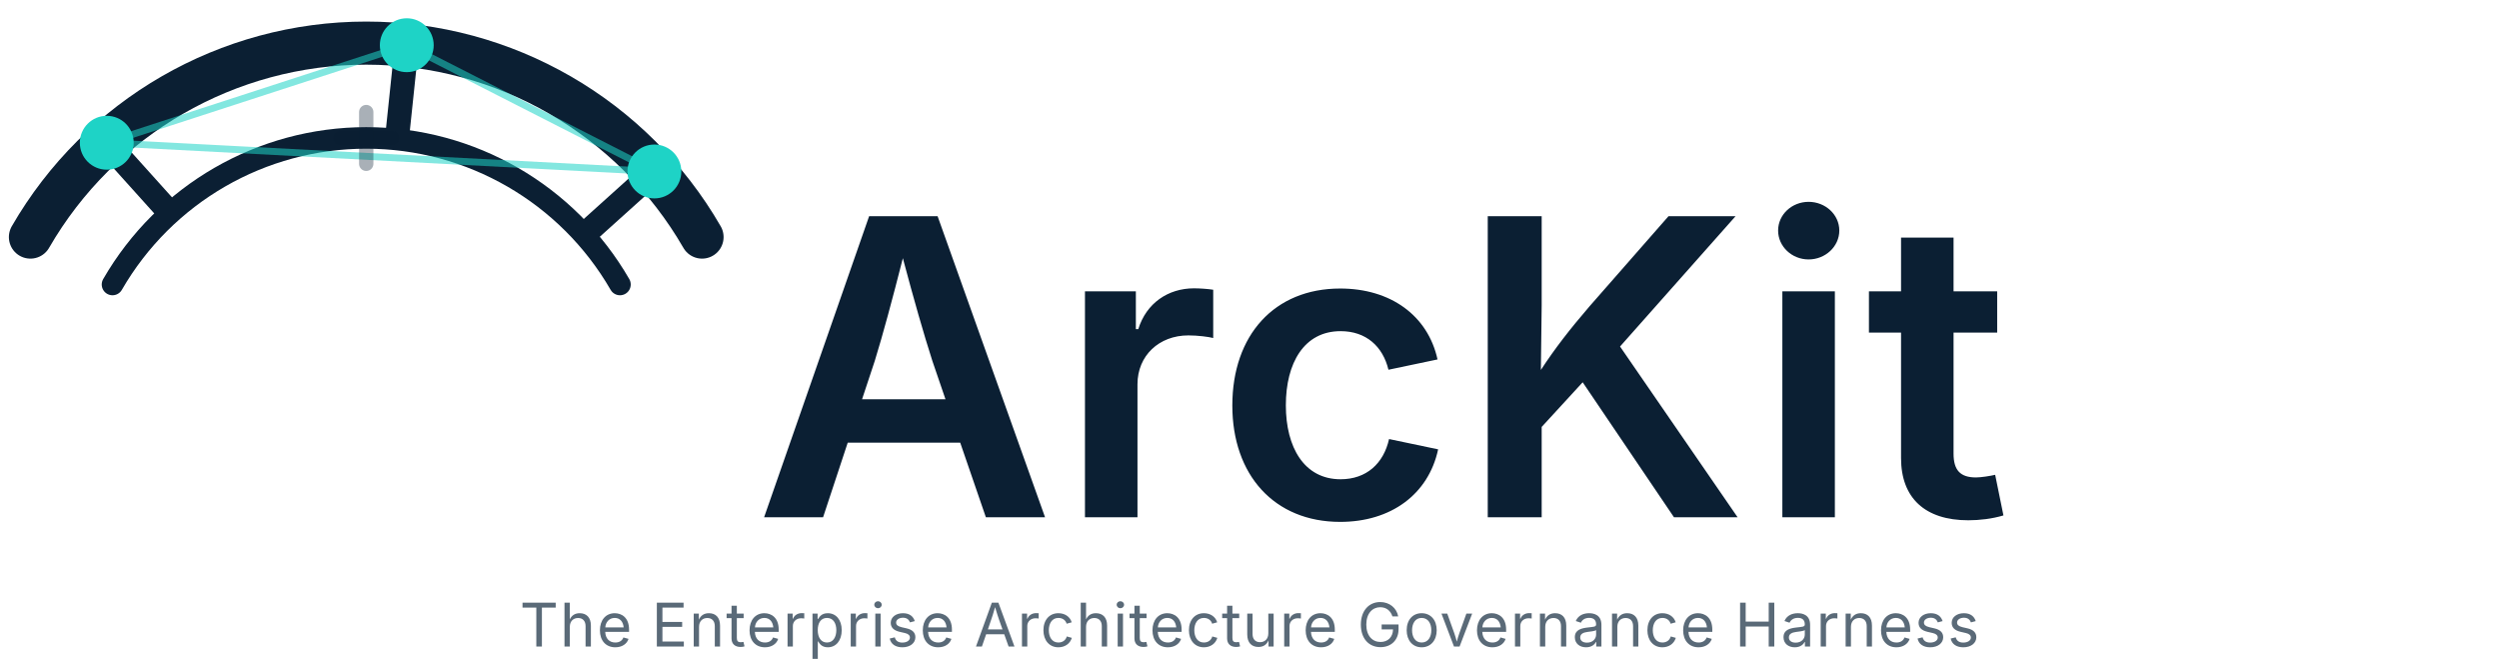
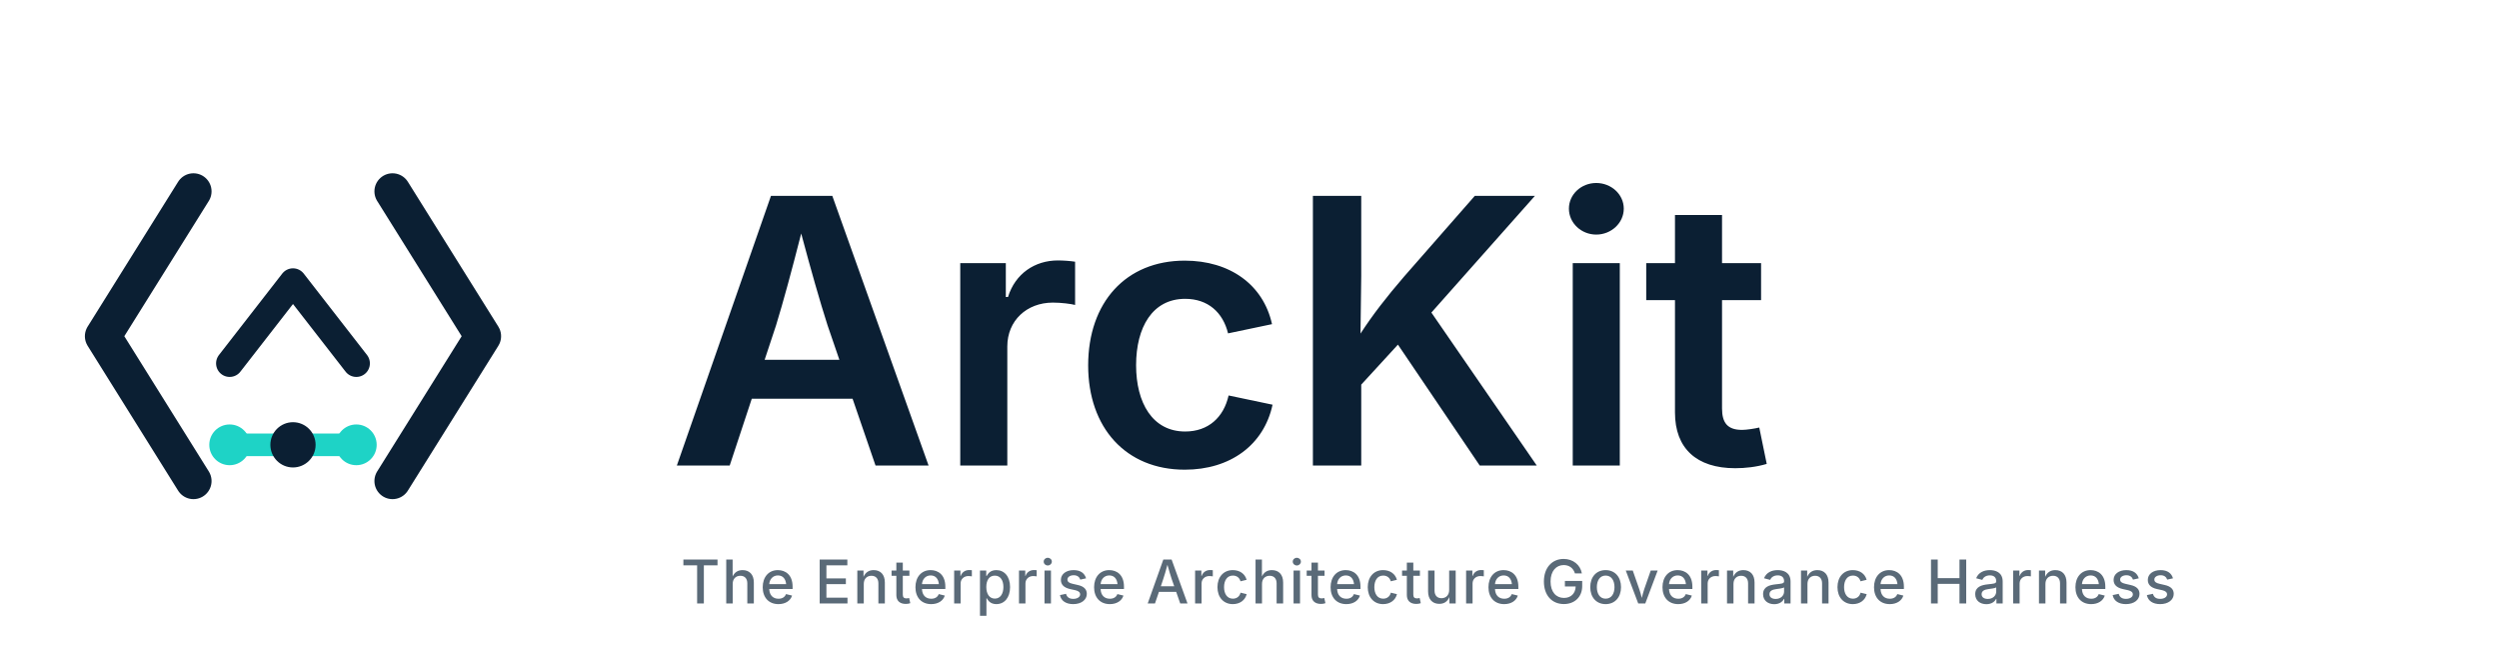
<svg xmlns="http://www.w3.org/2000/svg" width="580" height="155" viewBox="0 0 580 155" role="img" aria-label="ArcKit - The Enterprise Architecture Governance Harness">
-   <g fill="none">
-     <path d="M 7.06,55.00 A 90.00,90.00 0 0 1 162.94,55.00" stroke="#0B1F33" stroke-width="10" stroke-linecap="round" />
-     <path d="M 26.11,66.00 A 68.00,68.00 0 0 1 143.89,66.00" stroke="#0B1F33" stroke-width="5.00" stroke-linecap="round" />
-     <g stroke="#1ED3C6" stroke-width="1.6" stroke-linecap="round" stroke-opacity="0.55">
-       <line x1="24.78" y1="33.12" x2="94.41" y2="10.49" />
-       <line x1="94.41" y1="10.49" x2="151.88" y2="39.78" />
-       <line x1="24.78" y1="33.12" x2="151.88" y2="39.78" />
+   <g transform="translate(5, 15) scale(1.05)">
+     <g fill="none" stroke="#0B1F33" stroke-width="8" stroke-linecap="round" stroke-linejoin="round">
+       <polyline points="38,28 18,60 38,92" />
+       <polyline points="82,28 102,60 82,92" />
    </g>
-     <line x1="38.16" y1="47.98" x2="24.78" y2="33.12" stroke="#0B1F33" stroke-width="5.56" stroke-linecap="round" />
-     <line x1="92.32" y1="30.38" x2="94.41" y2="10.49" stroke="#0B1F33" stroke-width="5.56" stroke-linecap="round" />
-     <line x1="137.02" y1="53.16" x2="151.88" y2="39.78" stroke="#0B1F33" stroke-width="5.56" stroke-linecap="round" />
-     <circle cx="24.78" cy="33.12" r="6.25" fill="#1ED3C6" />
-     <circle cx="94.41" cy="10.49" r="6.25" fill="#1ED3C6" />
-     <circle cx="151.88" cy="39.78" r="6.25" fill="#1ED3C6" />
-     <line x1="79.00" y1="32.00" x2="91.00" y2="32.00" stroke="#0B1F33" stroke-opacity="0.35" stroke-width="3.33" stroke-linecap="round" />
-     <line x1="85.00" y1="26.00" x2="85.00" y2="38.00" stroke="#0B1F33" stroke-opacity="0.35" stroke-width="3.33" stroke-linecap="round" />
+     <polyline points="46,66 60,48 74,66" fill="none" stroke="#0B1F33" stroke-width="6" stroke-linecap="round" stroke-linejoin="round" />
+     <line x1="46" y1="84" x2="74" y2="84" stroke="#1ED3C6" stroke-width="5" stroke-linecap="round" />
+     <circle cx="46" cy="84" r="4.5" fill="#1ED3C6" />
+     <circle cx="74" cy="84" r="4.5" fill="#1ED3C6" />
+     <circle cx="60" cy="84" r="5" fill="#0B1F33" />
  </g>
-   <text x="175" y="120" font-family="Inter, IBM Plex Sans, SF Pro, -apple-system, system-ui, Segoe UI, Roboto, 'Helvetica Neue', Arial, sans-serif" font-size="96" font-weight="600" fill="#0B1F33" letter-spacing="0.5px">ArcKit</text>
-   <text x="290" y="150" font-family="Inter, IBM Plex Sans, SF Pro, -apple-system, system-ui, Segoe UI, Roboto, 'Helvetica Neue', Arial, sans-serif" font-size="14" font-weight="400" fill="#5A6A78" letter-spacing="0.3px" text-anchor="middle">The Enterprise Architecture Governance Harness</text>
+   <text x="155" y="108" font-family="Inter, IBM Plex Sans, SF Pro, -apple-system, system-ui, Segoe UI, Roboto, 'Helvetica Neue', Arial, sans-serif" font-size="86" font-weight="600" fill="#0B1F33" letter-spacing="-0.5px">ArcKit</text>
+   <text x="158" y="140" font-family="Inter, IBM Plex Sans, SF Pro, -apple-system, system-ui, Segoe UI, Roboto, 'Helvetica Neue', Arial, sans-serif" font-size="14" font-weight="500" fill="#5A6A78" letter-spacing="0.4px">The Enterprise Architecture Governance Harness</text>
</svg>
